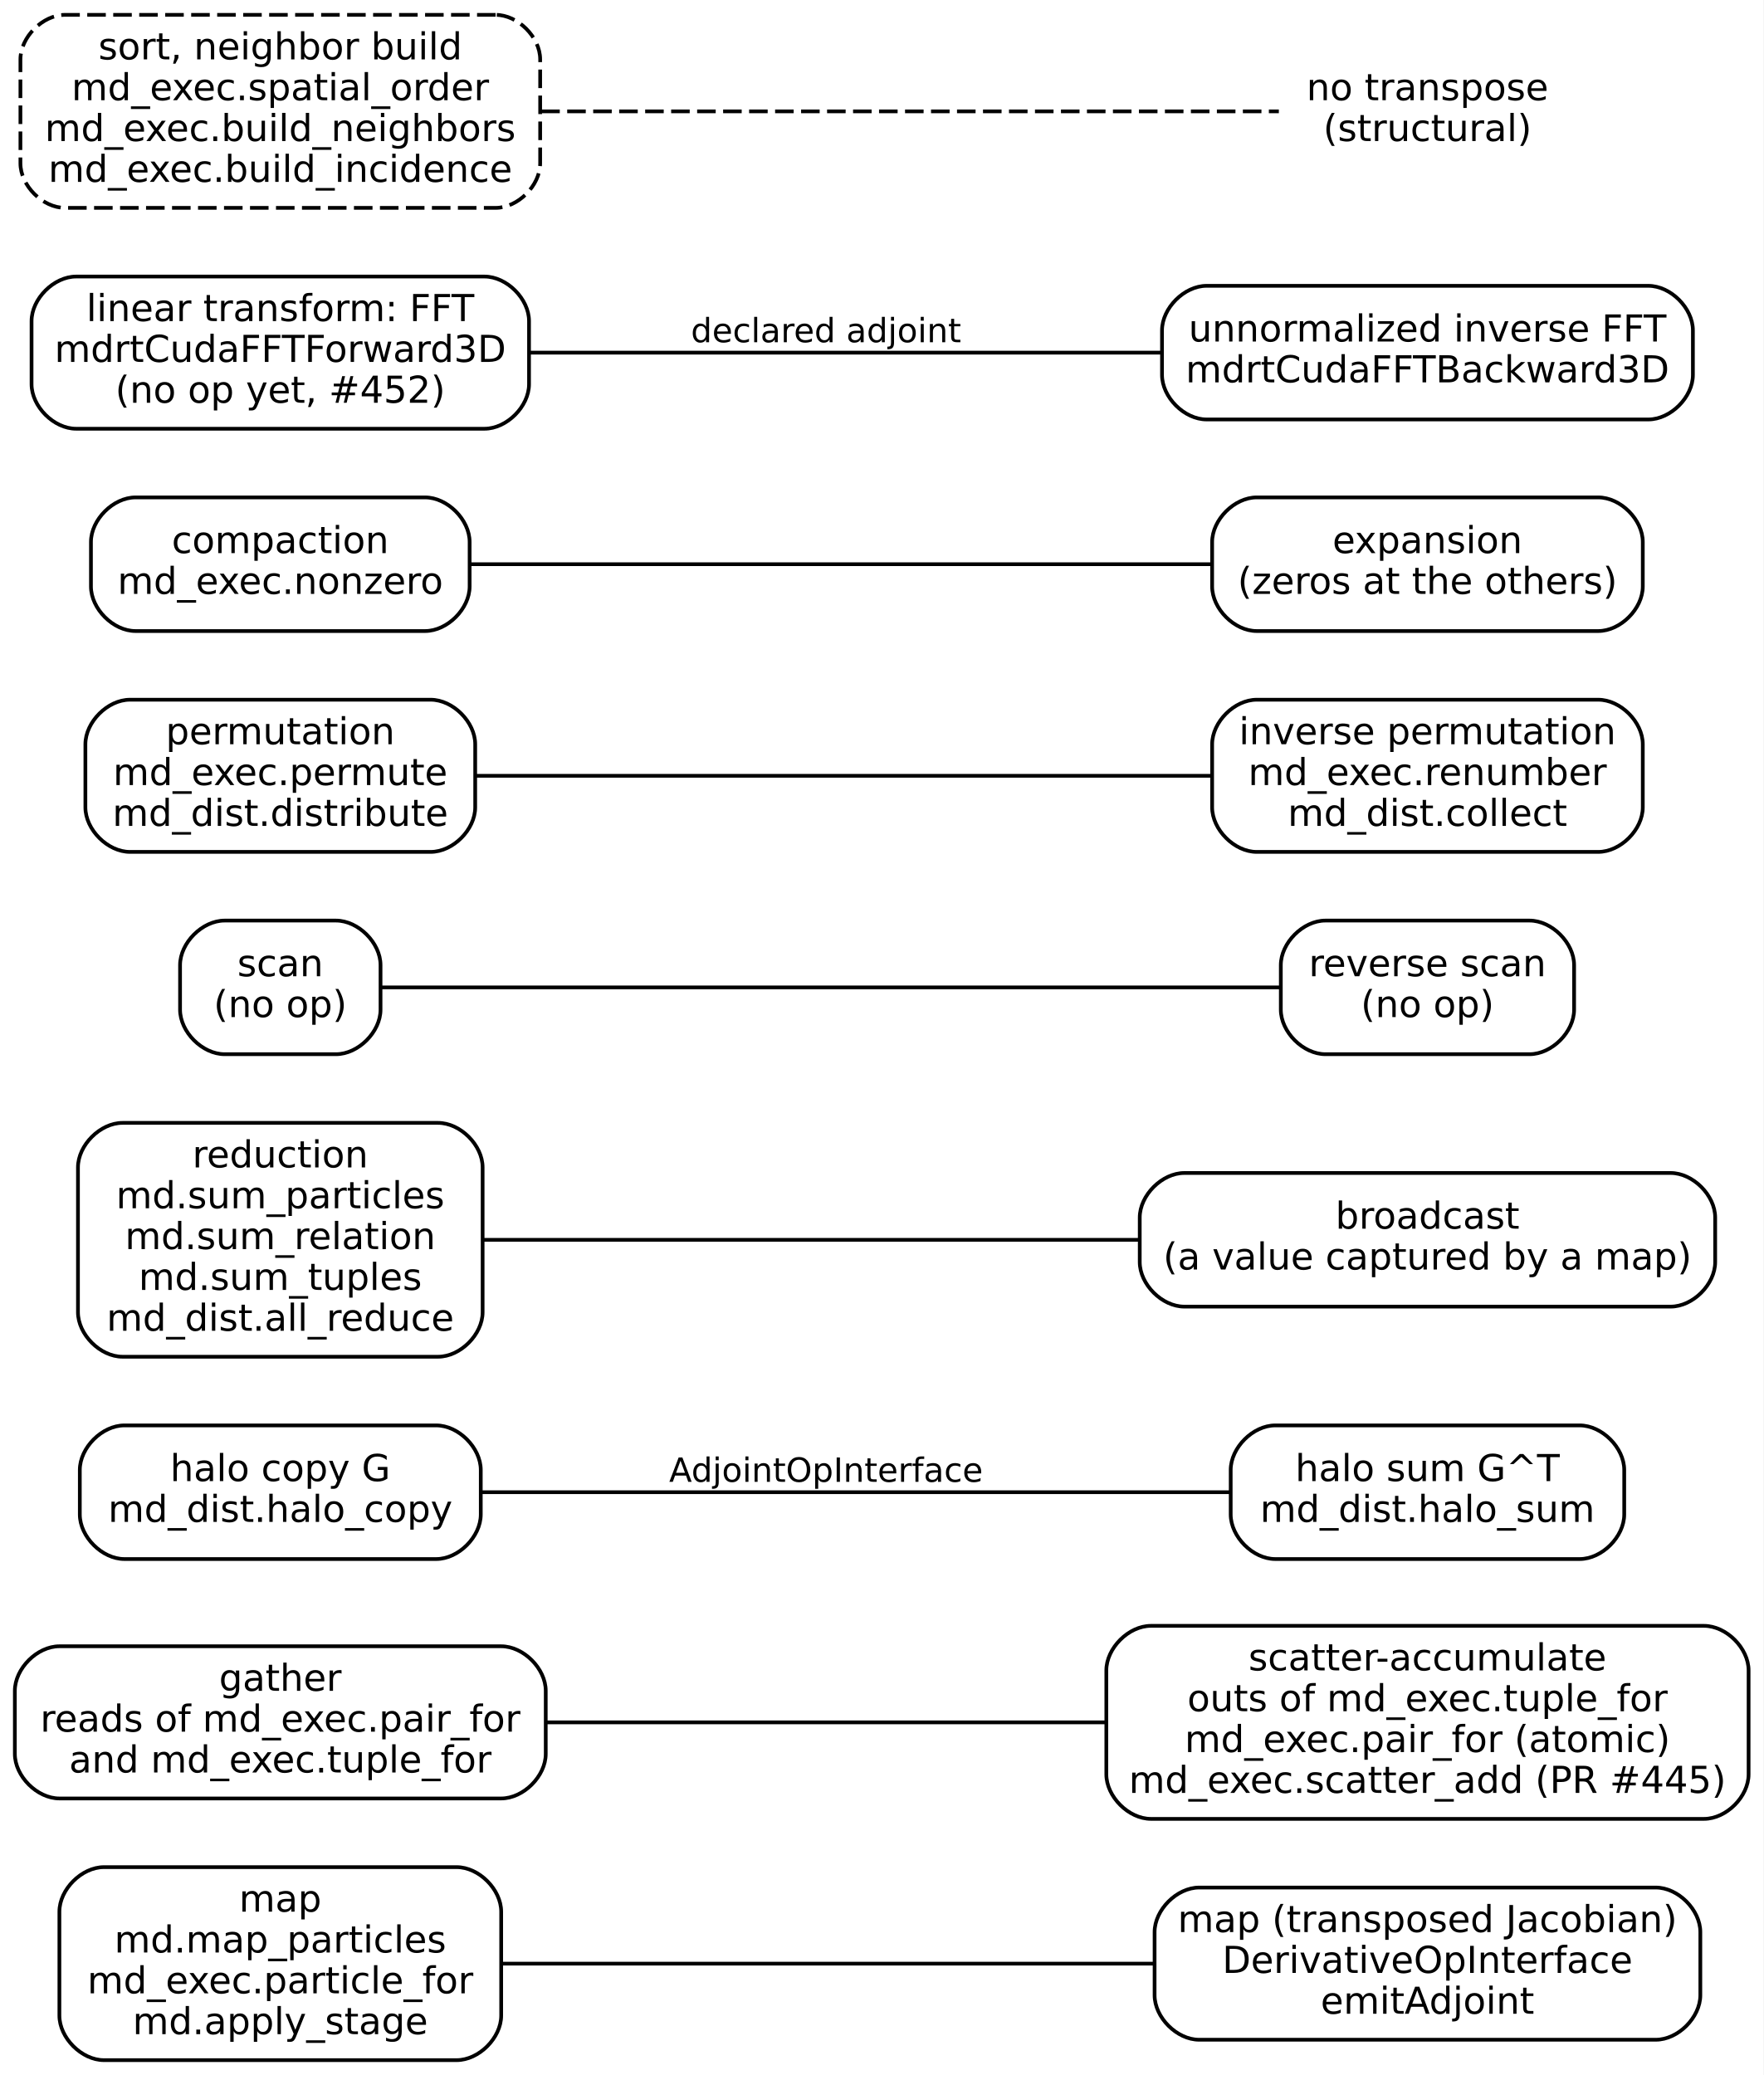
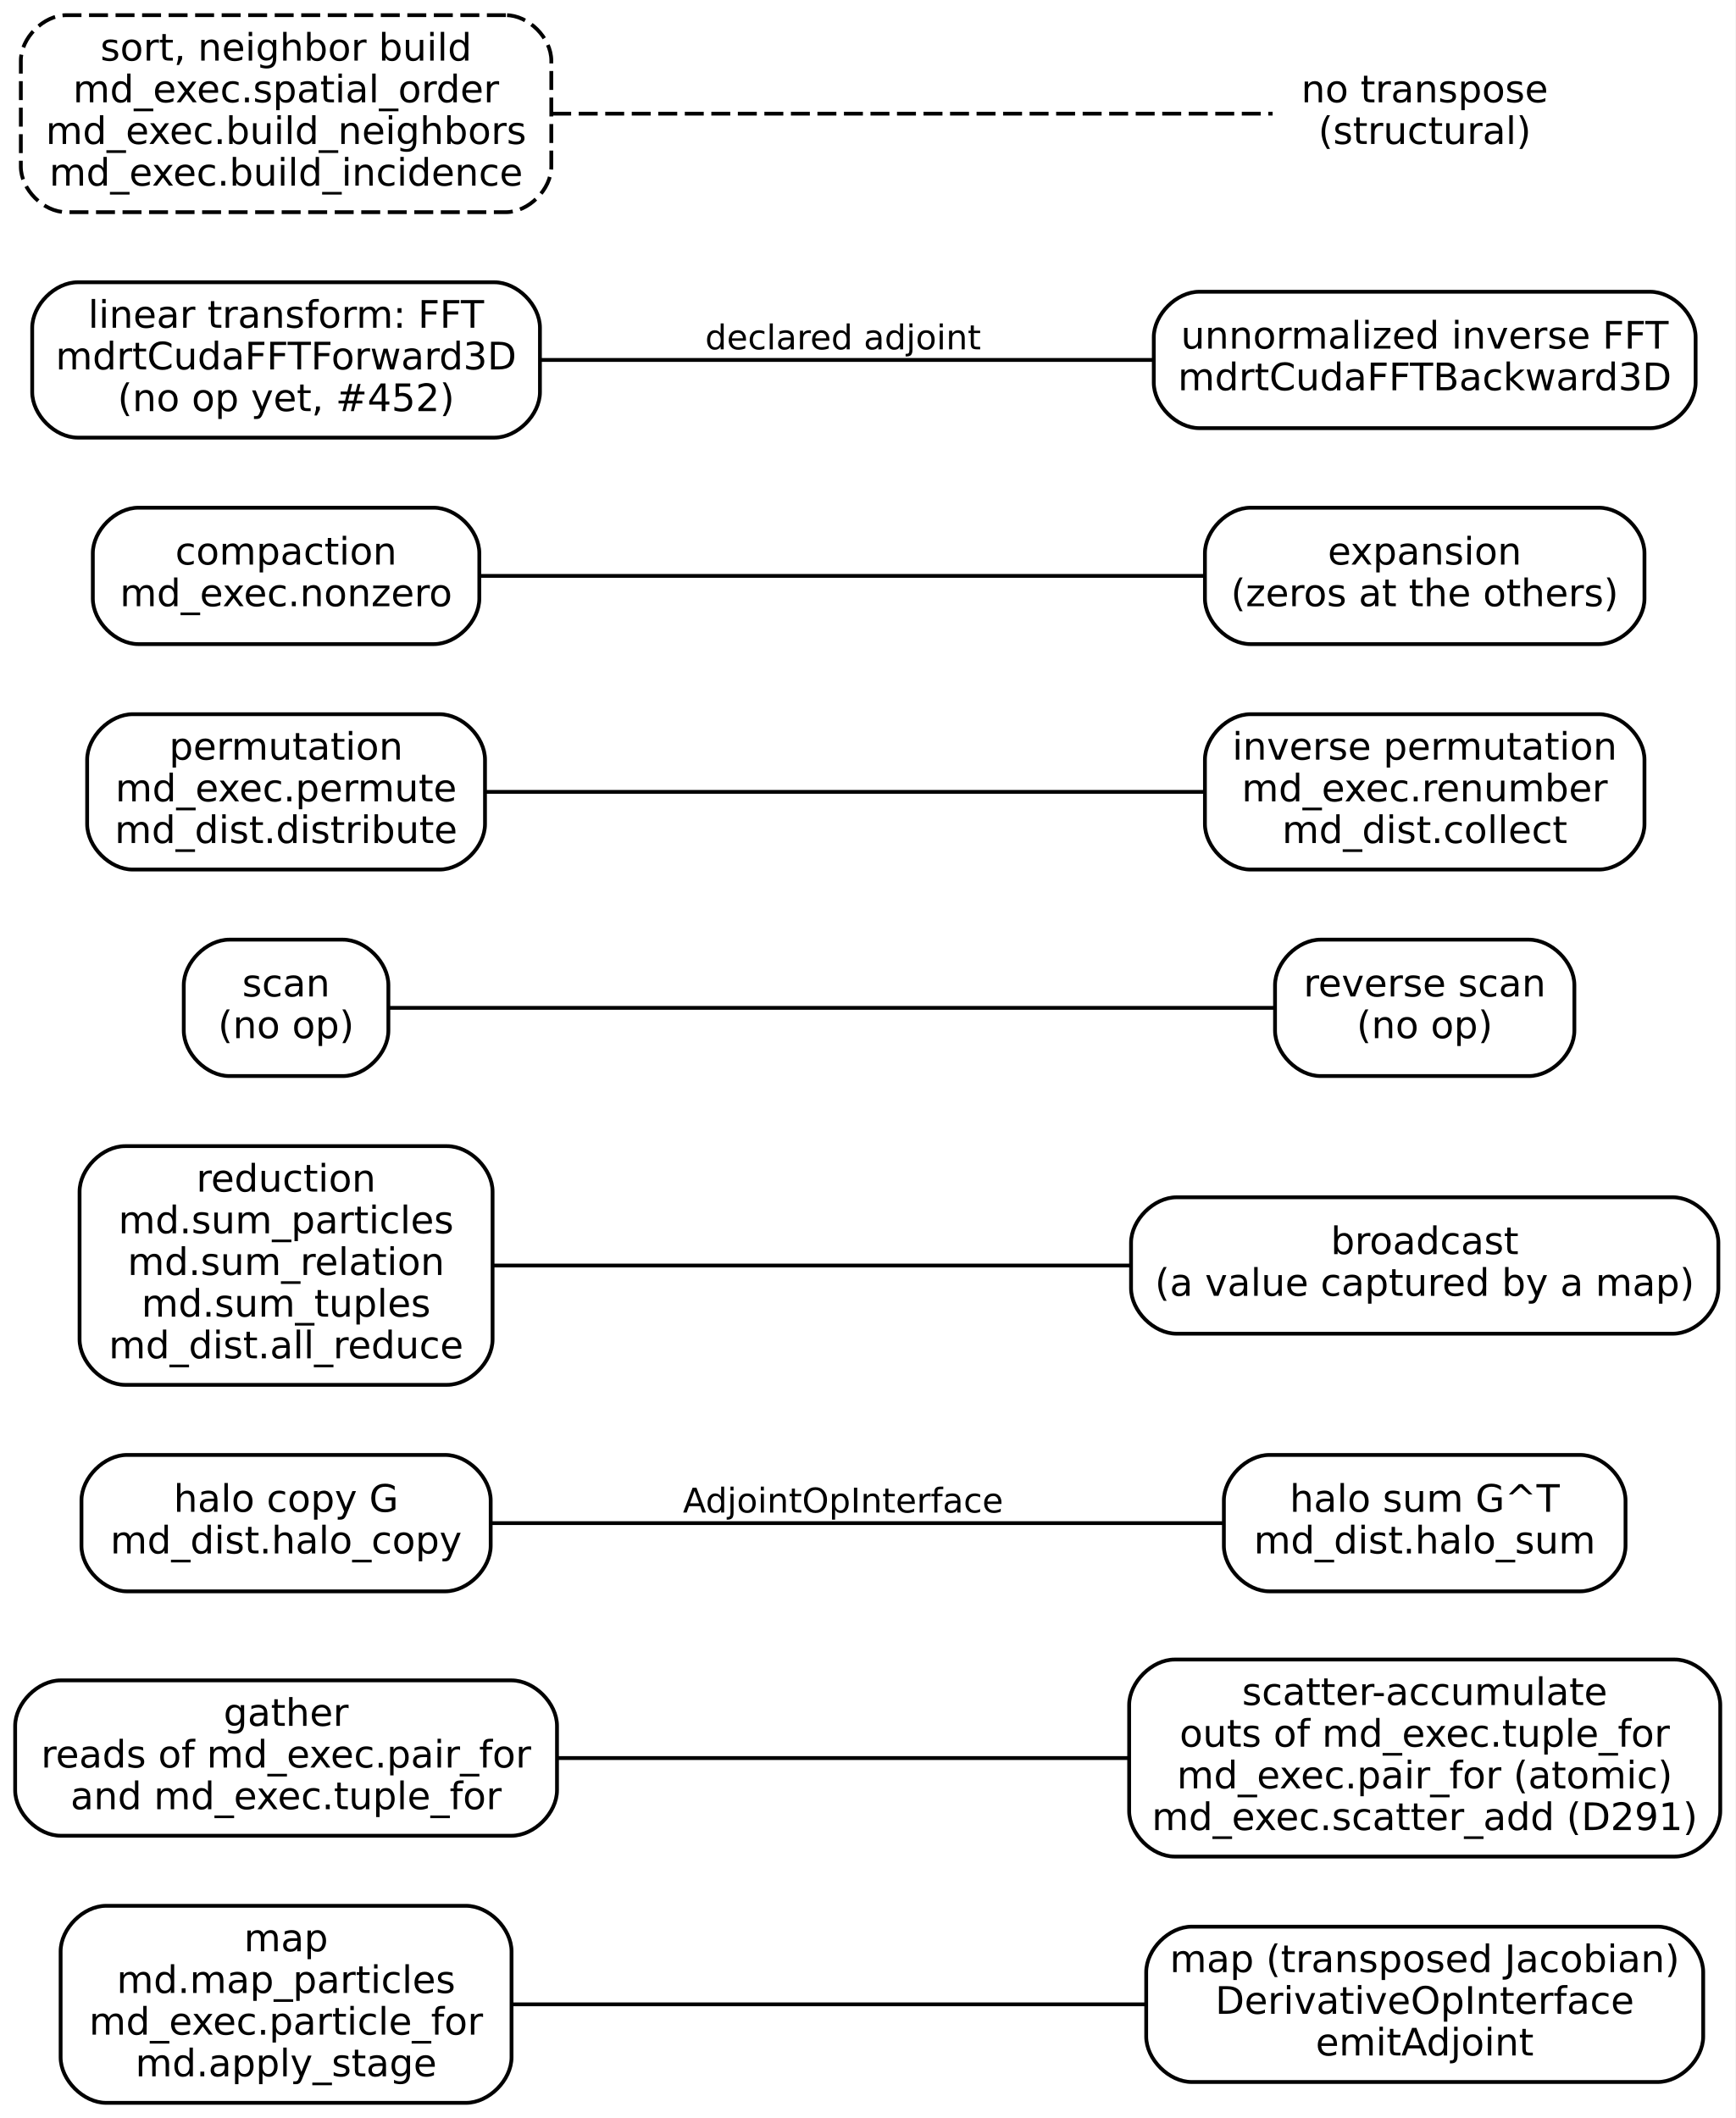
- <svg xmlns="http://www.w3.org/2000/svg" width="475pt" height="559pt" viewBox="0.00 0.00 475.00 559.00">
+ <svg xmlns="http://www.w3.org/2000/svg" width="458pt" height="559pt" viewBox="0.00 0.00 458.00 559.00">
  <g id="graph0" class="graph" transform="scale(1 1) rotate(0) translate(4 555)">
-     <polygon fill="white" stroke="transparent" points="-4,4 -4,-555 471,-555 471,4 -4,4" />
+     <polygon fill="white" stroke="transparent" points="-4,4 -4,-555 454,-555 454,4 -4,4" />
    <g id="node1" class="node">
      <path fill="none" stroke="black" d="M119,-52C119,-52 24,-52 24,-52 18,-52 12,-46 12,-40 12,-40 12,-12 12,-12 12,-6 18,0 24,0 24,0 119,0 119,0 125,0 131,-6 131,-12 131,-12 131,-40 131,-40 131,-46 125,-52 119,-52" />
      <text text-anchor="middle" x="71.5" y="-40" font-family="DejaVu Sans" font-size="10.00">map</text>
      <text text-anchor="middle" x="71.5" y="-29" font-family="DejaVu Sans" font-size="10.00">md.map_particles</text>
      <text text-anchor="middle" x="71.5" y="-18" font-family="DejaVu Sans" font-size="10.00">md_exec.particle_for</text>
      <text text-anchor="middle" x="71.5" y="-7" font-family="DejaVu Sans" font-size="10.00">md.apply_stage</text>
    </g>
    <g id="node2" class="node">
-       <path fill="none" stroke="black" d="M442,-46.5C442,-46.5 319,-46.5 319,-46.5 313,-46.5 307,-40.5 307,-34.5 307,-34.5 307,-17.5 307,-17.5 307,-11.5 313,-5.5 319,-5.5 319,-5.5 442,-5.5 442,-5.5 448,-5.5 454,-11.5 454,-17.5 454,-17.5 454,-34.5 454,-34.5 454,-40.5 448,-46.5 442,-46.5" />
-       <text text-anchor="middle" x="380.5" y="-34.5" font-family="DejaVu Sans" font-size="10.00">map (transposed Jacobian)</text>
-       <text text-anchor="middle" x="380.5" y="-23.5" font-family="DejaVu Sans" font-size="10.00">DerivativeOpInterface</text>
-       <text text-anchor="middle" x="380.5" y="-12.5" font-family="DejaVu Sans" font-size="10.00">emitAdjoint</text>
+       <path fill="none" stroke="black" d="M433.5,-46.5C433.5,-46.5 310.5,-46.5 310.5,-46.5 304.5,-46.5 298.5,-40.5 298.5,-34.5 298.5,-34.5 298.5,-17.5 298.5,-17.5 298.5,-11.5 304.5,-5.5 310.5,-5.5 310.5,-5.5 433.5,-5.5 433.5,-5.5 439.5,-5.5 445.5,-11.5 445.5,-17.5 445.5,-17.5 445.5,-34.5 445.5,-34.5 445.5,-40.5 439.5,-46.5 433.5,-46.5" />
+       <text text-anchor="middle" x="372" y="-34.5" font-family="DejaVu Sans" font-size="10.00">map (transposed Jacobian)</text>
+       <text text-anchor="middle" x="372" y="-23.5" font-family="DejaVu Sans" font-size="10.00">DerivativeOpInterface</text>
+       <text text-anchor="middle" x="372" y="-12.5" font-family="DejaVu Sans" font-size="10.00">emitAdjoint</text>
    </g>
    <g id="edge1" class="edge">
-       <path fill="none" stroke="black" d="M131.33,-26C181.3,-26 253.23,-26 306.79,-26" />
+       <path fill="none" stroke="black" d="M131.12,-26C179,-26 246.91,-26 298.25,-26" />
    </g>
    <g id="node3" class="node">
      <path fill="none" stroke="black" d="M131,-111.5C131,-111.5 12,-111.5 12,-111.5 6,-111.5 0,-105.5 0,-99.5 0,-99.5 0,-82.5 0,-82.5 0,-76.5 6,-70.5 12,-70.5 12,-70.5 131,-70.5 131,-70.5 137,-70.5 143,-76.5 143,-82.5 143,-82.5 143,-99.5 143,-99.5 143,-105.5 137,-111.5 131,-111.5" />
      <text text-anchor="middle" x="71.5" y="-99.5" font-family="DejaVu Sans" font-size="10.00">gather</text>
      <text text-anchor="middle" x="71.5" y="-88.5" font-family="DejaVu Sans" font-size="10.00">reads of md_exec.pair_for</text>
      <text text-anchor="middle" x="71.5" y="-77.5" font-family="DejaVu Sans" font-size="10.00">and md_exec.tuple_for</text>
    </g>
    <g id="node4" class="node">
-       <path fill="none" stroke="black" d="M455,-117C455,-117 306,-117 306,-117 300,-117 294,-111 294,-105 294,-105 294,-77 294,-77 294,-71 300,-65 306,-65 306,-65 455,-65 455,-65 461,-65 467,-71 467,-77 467,-77 467,-105 467,-105 467,-111 461,-117 455,-117" />
-       <text text-anchor="middle" x="380.5" y="-105" font-family="DejaVu Sans" font-size="10.00">scatter-accumulate</text>
-       <text text-anchor="middle" x="380.5" y="-94" font-family="DejaVu Sans" font-size="10.00">outs of md_exec.tuple_for</text>
-       <text text-anchor="middle" x="380.5" y="-83" font-family="DejaVu Sans" font-size="10.00">md_exec.pair_for (atomic)</text>
-       <text text-anchor="middle" x="380.5" y="-72" font-family="DejaVu Sans" font-size="10.00">md_exec.scatter_add (PR #445)</text>
+       <path fill="none" stroke="black" d="M438,-117C438,-117 306,-117 306,-117 300,-117 294,-111 294,-105 294,-105 294,-77 294,-77 294,-71 300,-65 306,-65 306,-65 438,-65 438,-65 444,-65 450,-71 450,-77 450,-77 450,-105 450,-105 450,-111 444,-117 438,-117" />
+       <text text-anchor="middle" x="372" y="-105" font-family="DejaVu Sans" font-size="10.00">scatter-accumulate</text>
+       <text text-anchor="middle" x="372" y="-94" font-family="DejaVu Sans" font-size="10.00">outs of md_exec.tuple_for</text>
+       <text text-anchor="middle" x="372" y="-83" font-family="DejaVu Sans" font-size="10.00">md_exec.pair_for (atomic)</text>
+       <text text-anchor="middle" x="372" y="-72" font-family="DejaVu Sans" font-size="10.00">md_exec.scatter_add (D291)</text>
    </g>
    <g id="edge2" class="edge">
-       <path fill="none" stroke="black" d="M143.32,-91C188.12,-91 246.31,-91 293.73,-91" />
+       <path fill="none" stroke="black" d="M143.24,-91C188.58,-91 247.44,-91 293.96,-91" />
    </g>
    <g id="node5" class="node">
      <path fill="none" stroke="black" d="M113.5,-171C113.5,-171 29.5,-171 29.5,-171 23.5,-171 17.5,-165 17.5,-159 17.5,-159 17.5,-147 17.5,-147 17.5,-141 23.5,-135 29.5,-135 29.5,-135 113.5,-135 113.5,-135 119.5,-135 125.5,-141 125.5,-147 125.5,-147 125.5,-159 125.5,-159 125.5,-165 119.5,-171 113.5,-171" />
      <text text-anchor="middle" x="71.5" y="-156" font-family="DejaVu Sans" font-size="10.00">halo copy G</text>
      <text text-anchor="middle" x="71.5" y="-145" font-family="DejaVu Sans" font-size="10.00">md_dist.halo_copy</text>
    </g>
    <g id="node6" class="node">
-       <path fill="none" stroke="black" d="M421.5,-171C421.5,-171 339.5,-171 339.5,-171 333.5,-171 327.5,-165 327.5,-159 327.5,-159 327.5,-147 327.5,-147 327.5,-141 333.5,-135 339.5,-135 339.5,-135 421.5,-135 421.5,-135 427.5,-135 433.5,-141 433.5,-147 433.5,-147 433.5,-159 433.5,-159 433.5,-165 427.5,-171 421.5,-171" />
-       <text text-anchor="middle" x="380.5" y="-156" font-family="DejaVu Sans" font-size="10.00">halo sum G^T</text>
-       <text text-anchor="middle" x="380.5" y="-145" font-family="DejaVu Sans" font-size="10.00">md_dist.halo_sum</text>
+       <path fill="none" stroke="black" d="M413,-171C413,-171 331,-171 331,-171 325,-171 319,-165 319,-159 319,-159 319,-147 319,-147 319,-141 325,-135 331,-135 331,-135 413,-135 413,-135 419,-135 425,-141 425,-147 425,-147 425,-159 425,-159 425,-165 419,-171 413,-171" />
+       <text text-anchor="middle" x="372" y="-156" font-family="DejaVu Sans" font-size="10.00">halo sum G^T</text>
+       <text text-anchor="middle" x="372" y="-145" font-family="DejaVu Sans" font-size="10.00">md_dist.halo_sum</text>
    </g>
    <g id="edge3" class="edge">
-       <path fill="none" stroke="black" d="M125.62,-153C182.17,-153 271.08,-153 327.28,-153" />
+       <path fill="none" stroke="black" d="M125.52,-153C180.14,-153 264.72,-153 318.97,-153" />
      <text text-anchor="middle" x="218.5" y="-155.8" font-family="DejaVu Sans" font-size="9.00">AdjointOpInterface</text>
    </g>
    <g id="node7" class="node">
      <path fill="none" stroke="black" d="M114,-252.5C114,-252.5 29,-252.5 29,-252.5 23,-252.5 17,-246.5 17,-240.5 17,-240.5 17,-201.5 17,-201.5 17,-195.5 23,-189.5 29,-189.5 29,-189.5 114,-189.5 114,-189.5 120,-189.5 126,-195.5 126,-201.5 126,-201.5 126,-240.5 126,-240.5 126,-246.5 120,-252.5 114,-252.5" />
      <text text-anchor="middle" x="71.5" y="-240.5" font-family="DejaVu Sans" font-size="10.00">reduction</text>
      <text text-anchor="middle" x="71.5" y="-229.5" font-family="DejaVu Sans" font-size="10.00">md.sum_particles</text>
      <text text-anchor="middle" x="71.5" y="-218.5" font-family="DejaVu Sans" font-size="10.00">md.sum_relation</text>
      <text text-anchor="middle" x="71.5" y="-207.5" font-family="DejaVu Sans" font-size="10.00">md.sum_tuples</text>
      <text text-anchor="middle" x="71.5" y="-196.5" font-family="DejaVu Sans" font-size="10.00">md_dist.all_reduce</text>
    </g>
    <g id="node8" class="node">
-       <path fill="none" stroke="black" d="M446,-239C446,-239 315,-239 315,-239 309,-239 303,-233 303,-227 303,-227 303,-215 303,-215 303,-209 309,-203 315,-203 315,-203 446,-203 446,-203 452,-203 458,-209 458,-215 458,-215 458,-227 458,-227 458,-233 452,-239 446,-239" />
-       <text text-anchor="middle" x="380.5" y="-224" font-family="DejaVu Sans" font-size="10.00">broadcast</text>
-       <text text-anchor="middle" x="380.5" y="-213" font-family="DejaVu Sans" font-size="10.00">(a value captured by a map)</text>
+       <path fill="none" stroke="black" d="M437.5,-239C437.5,-239 306.5,-239 306.5,-239 300.5,-239 294.5,-233 294.5,-227 294.5,-227 294.5,-215 294.5,-215 294.5,-209 300.5,-203 306.5,-203 306.5,-203 437.5,-203 437.5,-203 443.5,-203 449.5,-209 449.5,-215 449.5,-215 449.5,-227 449.5,-227 449.5,-233 443.5,-239 437.5,-239" />
+       <text text-anchor="middle" x="372" y="-224" font-family="DejaVu Sans" font-size="10.00">broadcast</text>
+       <text text-anchor="middle" x="372" y="-213" font-family="DejaVu Sans" font-size="10.00">(a value captured by a map)</text>
    </g>
    <g id="edge4" class="edge">
-       <path fill="none" stroke="black" d="M126.33,-221C175.25,-221 247.97,-221 302.94,-221" />
+       <path fill="none" stroke="black" d="M126.21,-221C173.13,-221 241.77,-221 294.43,-221" />
    </g>
    <g id="node9" class="node">
      <path fill="none" stroke="black" d="M86.5,-307C86.5,-307 56.5,-307 56.5,-307 50.5,-307 44.5,-301 44.5,-295 44.5,-295 44.5,-283 44.5,-283 44.5,-277 50.5,-271 56.5,-271 56.5,-271 86.5,-271 86.5,-271 92.5,-271 98.5,-277 98.5,-283 98.5,-283 98.5,-295 98.5,-295 98.5,-301 92.5,-307 86.5,-307" />
      <text text-anchor="middle" x="71.5" y="-292" font-family="DejaVu Sans" font-size="10.00">scan</text>
      <text text-anchor="middle" x="71.5" y="-281" font-family="DejaVu Sans" font-size="10.00">(no op)</text>
    </g>
    <g id="node10" class="node">
-       <path fill="none" stroke="black" d="M408,-307C408,-307 353,-307 353,-307 347,-307 341,-301 341,-295 341,-295 341,-283 341,-283 341,-277 347,-271 353,-271 353,-271 408,-271 408,-271 414,-271 420,-277 420,-283 420,-283 420,-295 420,-295 420,-301 414,-307 408,-307" />
-       <text text-anchor="middle" x="380.5" y="-292" font-family="DejaVu Sans" font-size="10.00">reverse scan</text>
-       <text text-anchor="middle" x="380.5" y="-281" font-family="DejaVu Sans" font-size="10.00">(no op)</text>
+       <path fill="none" stroke="black" d="M399.5,-307C399.5,-307 344.5,-307 344.5,-307 338.5,-307 332.5,-301 332.5,-295 332.5,-295 332.5,-283 332.5,-283 332.5,-277 338.5,-271 344.5,-271 344.5,-271 399.5,-271 399.5,-271 405.5,-271 411.5,-277 411.5,-283 411.5,-283 411.5,-295 411.5,-295 411.5,-301 405.5,-307 399.5,-307" />
+       <text text-anchor="middle" x="372" y="-292" font-family="DejaVu Sans" font-size="10.00">reverse scan</text>
+       <text text-anchor="middle" x="372" y="-281" font-family="DejaVu Sans" font-size="10.00">(no op)</text>
    </g>
    <g id="edge5" class="edge">
-       <path fill="none" stroke="black" d="M98.67,-289C152.83,-289 277.42,-289 340.86,-289" />
+       <path fill="none" stroke="black" d="M98.73,-289C151.51,-289 270.76,-289 332.43,-289" />
    </g>
    <g id="node11" class="node">
      <path fill="none" stroke="black" d="M112,-366.5C112,-366.5 31,-366.5 31,-366.5 25,-366.5 19,-360.5 19,-354.5 19,-354.5 19,-337.5 19,-337.5 19,-331.5 25,-325.5 31,-325.5 31,-325.5 112,-325.5 112,-325.5 118,-325.5 124,-331.5 124,-337.5 124,-337.5 124,-354.5 124,-354.5 124,-360.5 118,-366.5 112,-366.5" />
      <text text-anchor="middle" x="71.5" y="-354.5" font-family="DejaVu Sans" font-size="10.00">permutation</text>
      <text text-anchor="middle" x="71.5" y="-343.5" font-family="DejaVu Sans" font-size="10.00">md_exec.permute</text>
      <text text-anchor="middle" x="71.5" y="-332.5" font-family="DejaVu Sans" font-size="10.00">md_dist.distribute</text>
    </g>
    <g id="node12" class="node">
-       <path fill="none" stroke="black" d="M426.5,-366.5C426.5,-366.5 334.5,-366.5 334.5,-366.5 328.5,-366.5 322.5,-360.5 322.5,-354.5 322.5,-354.5 322.5,-337.5 322.5,-337.5 322.5,-331.5 328.5,-325.5 334.5,-325.5 334.5,-325.5 426.5,-325.5 426.5,-325.5 432.5,-325.5 438.5,-331.5 438.5,-337.5 438.5,-337.5 438.5,-354.5 438.5,-354.5 438.5,-360.5 432.5,-366.5 426.5,-366.5" />
-       <text text-anchor="middle" x="380.5" y="-354.5" font-family="DejaVu Sans" font-size="10.00">inverse permutation</text>
-       <text text-anchor="middle" x="380.5" y="-343.5" font-family="DejaVu Sans" font-size="10.00">md_exec.renumber</text>
-       <text text-anchor="middle" x="380.5" y="-332.5" font-family="DejaVu Sans" font-size="10.00">md_dist.collect</text>
+       <path fill="none" stroke="black" d="M418,-366.5C418,-366.5 326,-366.5 326,-366.5 320,-366.5 314,-360.5 314,-354.5 314,-354.5 314,-337.5 314,-337.5 314,-331.5 320,-325.5 326,-325.5 326,-325.5 418,-325.5 418,-325.5 424,-325.5 430,-331.5 430,-337.5 430,-337.5 430,-354.5 430,-354.5 430,-360.5 424,-366.5 418,-366.5" />
+       <text text-anchor="middle" x="372" y="-354.5" font-family="DejaVu Sans" font-size="10.00">inverse permutation</text>
+       <text text-anchor="middle" x="372" y="-343.5" font-family="DejaVu Sans" font-size="10.00">md_exec.renumber</text>
+       <text text-anchor="middle" x="372" y="-332.5" font-family="DejaVu Sans" font-size="10.00">md_dist.collect</text>
    </g>
    <g id="edge6" class="edge">
-       <path fill="none" stroke="black" d="M124.23,-346C179.08,-346 265.5,-346 322.33,-346" />
+       <path fill="none" stroke="black" d="M124.15,-346C177.05,-346 259.07,-346 313.87,-346" />
    </g>
    <g id="node13" class="node">
      <path fill="none" stroke="black" d="M110.5,-421C110.5,-421 32.5,-421 32.5,-421 26.5,-421 20.5,-415 20.5,-409 20.5,-409 20.5,-397 20.5,-397 20.5,-391 26.5,-385 32.5,-385 32.5,-385 110.5,-385 110.5,-385 116.5,-385 122.5,-391 122.5,-397 122.5,-397 122.5,-409 122.5,-409 122.5,-415 116.5,-421 110.5,-421" />
      <text text-anchor="middle" x="71.5" y="-406" font-family="DejaVu Sans" font-size="10.00">compaction</text>
      <text text-anchor="middle" x="71.5" y="-395" font-family="DejaVu Sans" font-size="10.00">md_exec.nonzero</text>
    </g>
    <g id="node14" class="node">
-       <path fill="none" stroke="black" d="M426.5,-421C426.5,-421 334.5,-421 334.5,-421 328.5,-421 322.5,-415 322.5,-409 322.5,-409 322.5,-397 322.5,-397 322.5,-391 328.5,-385 334.5,-385 334.5,-385 426.5,-385 426.5,-385 432.5,-385 438.5,-391 438.5,-397 438.5,-397 438.5,-409 438.5,-409 438.5,-415 432.5,-421 426.5,-421" />
-       <text text-anchor="middle" x="380.5" y="-406" font-family="DejaVu Sans" font-size="10.00">expansion</text>
-       <text text-anchor="middle" x="380.5" y="-395" font-family="DejaVu Sans" font-size="10.00">(zeros at the others)</text>
+       <path fill="none" stroke="black" d="M418,-421C418,-421 326,-421 326,-421 320,-421 314,-415 314,-409 314,-409 314,-397 314,-397 314,-391 320,-385 326,-385 326,-385 418,-385 418,-385 424,-385 430,-391 430,-397 430,-397 430,-409 430,-409 430,-415 424,-421 418,-421" />
+       <text text-anchor="middle" x="372" y="-406" font-family="DejaVu Sans" font-size="10.00">expansion</text>
+       <text text-anchor="middle" x="372" y="-395" font-family="DejaVu Sans" font-size="10.00">(zeros at the others)</text>
    </g>
    <g id="edge7" class="edge">
-       <path fill="none" stroke="black" d="M122.51,-403C177.3,-403 265.03,-403 322.46,-403" />
+       <path fill="none" stroke="black" d="M122.8,-403C175.64,-403 258.58,-403 313.86,-403" />
    </g>
    <g id="node15" class="node">
      <path fill="none" stroke="black" d="M126.5,-480.5C126.5,-480.5 16.5,-480.5 16.5,-480.5 10.5,-480.5 4.5,-474.5 4.5,-468.5 4.5,-468.5 4.5,-451.5 4.5,-451.5 4.5,-445.5 10.5,-439.5 16.5,-439.5 16.5,-439.5 126.5,-439.5 126.5,-439.5 132.5,-439.5 138.5,-445.5 138.5,-451.5 138.5,-451.5 138.5,-468.5 138.5,-468.5 138.5,-474.5 132.5,-480.5 126.5,-480.5" />
      <text text-anchor="middle" x="71.5" y="-468.5" font-family="DejaVu Sans" font-size="10.00">linear transform: FFT</text>
      <text text-anchor="middle" x="71.5" y="-457.5" font-family="DejaVu Sans" font-size="10.00">mdrtCudaFFTForward3D</text>
      <text text-anchor="middle" x="71.5" y="-446.5" font-family="DejaVu Sans" font-size="10.00">(no op yet, #452)</text>
    </g>
    <g id="node16" class="node">
-       <path fill="none" stroke="black" d="M440,-478C440,-478 321,-478 321,-478 315,-478 309,-472 309,-466 309,-466 309,-454 309,-454 309,-448 315,-442 321,-442 321,-442 440,-442 440,-442 446,-442 452,-448 452,-454 452,-454 452,-466 452,-466 452,-472 446,-478 440,-478" />
-       <text text-anchor="middle" x="380.5" y="-463" font-family="DejaVu Sans" font-size="10.00">unnormalized inverse FFT</text>
-       <text text-anchor="middle" x="380.5" y="-452" font-family="DejaVu Sans" font-size="10.00">mdrtCudaFFTBackward3D</text>
+       <path fill="none" stroke="black" d="M431.5,-478C431.5,-478 312.5,-478 312.5,-478 306.5,-478 300.5,-472 300.5,-466 300.5,-466 300.5,-454 300.5,-454 300.5,-448 306.5,-442 312.5,-442 312.5,-442 431.5,-442 431.5,-442 437.5,-442 443.5,-448 443.5,-454 443.5,-454 443.5,-466 443.5,-466 443.5,-472 437.5,-478 431.5,-478" />
+       <text text-anchor="middle" x="372" y="-463" font-family="DejaVu Sans" font-size="10.00">unnormalized inverse FFT</text>
+       <text text-anchor="middle" x="372" y="-452" font-family="DejaVu Sans" font-size="10.00">mdrtCudaFFTBackward3D</text>
    </g>
    <g id="edge8" class="edge">
-       <path fill="none" stroke="black" d="M138.74,-460C188.88,-460 257.64,-460 308.84,-460" />
+       <path fill="none" stroke="black" d="M138.75,-460C186.67,-460 251.33,-460 300.25,-460" />
      <text text-anchor="middle" x="218.5" y="-462.8" font-family="DejaVu Sans" font-size="9.00">declared adjoint</text>
    </g>
    <g id="node17" class="node">
      <path fill="none" stroke="black" stroke-dasharray="5,2" d="M129.5,-551C129.5,-551 13.5,-551 13.5,-551 7.5,-551 1.5,-545 1.5,-539 1.5,-539 1.5,-511 1.5,-511 1.5,-505 7.5,-499 13.5,-499 13.5,-499 129.5,-499 129.5,-499 135.5,-499 141.5,-505 141.5,-511 141.5,-511 141.5,-539 141.5,-539 141.5,-545 135.5,-551 129.5,-551" />
      <text text-anchor="middle" x="71.5" y="-539" font-family="DejaVu Sans" font-size="10.00">sort, neighbor build</text>
      <text text-anchor="middle" x="71.5" y="-528" font-family="DejaVu Sans" font-size="10.00">md_exec.spatial_order</text>
      <text text-anchor="middle" x="71.5" y="-517" font-family="DejaVu Sans" font-size="10.00">md_exec.build_neighbors</text>
      <text text-anchor="middle" x="71.5" y="-506" font-family="DejaVu Sans" font-size="10.00">md_exec.build_incidence</text>
    </g>
    <g id="node18" class="node">
-       <text text-anchor="middle" x="380.5" y="-528" font-family="DejaVu Sans" font-size="10.00">no transpose</text>
-       <text text-anchor="middle" x="380.5" y="-517" font-family="DejaVu Sans" font-size="10.00">(structural)</text>
+       <text text-anchor="middle" x="372" y="-528" font-family="DejaVu Sans" font-size="10.00">no transpose</text>
+       <text text-anchor="middle" x="372" y="-517" font-family="DejaVu Sans" font-size="10.00">(structural)</text>
    </g>
    <g id="edge9" class="edge">
-       <path fill="none" stroke="black" stroke-dasharray="5,2" d="M141.78,-525C203.15,-525 290.52,-525 340.47,-525" />
+       <path fill="none" stroke="black" stroke-dasharray="5,2" d="M141.73,-525C200.81,-525 283.62,-525 331.86,-525" />
    </g>
  </g>
</svg>
